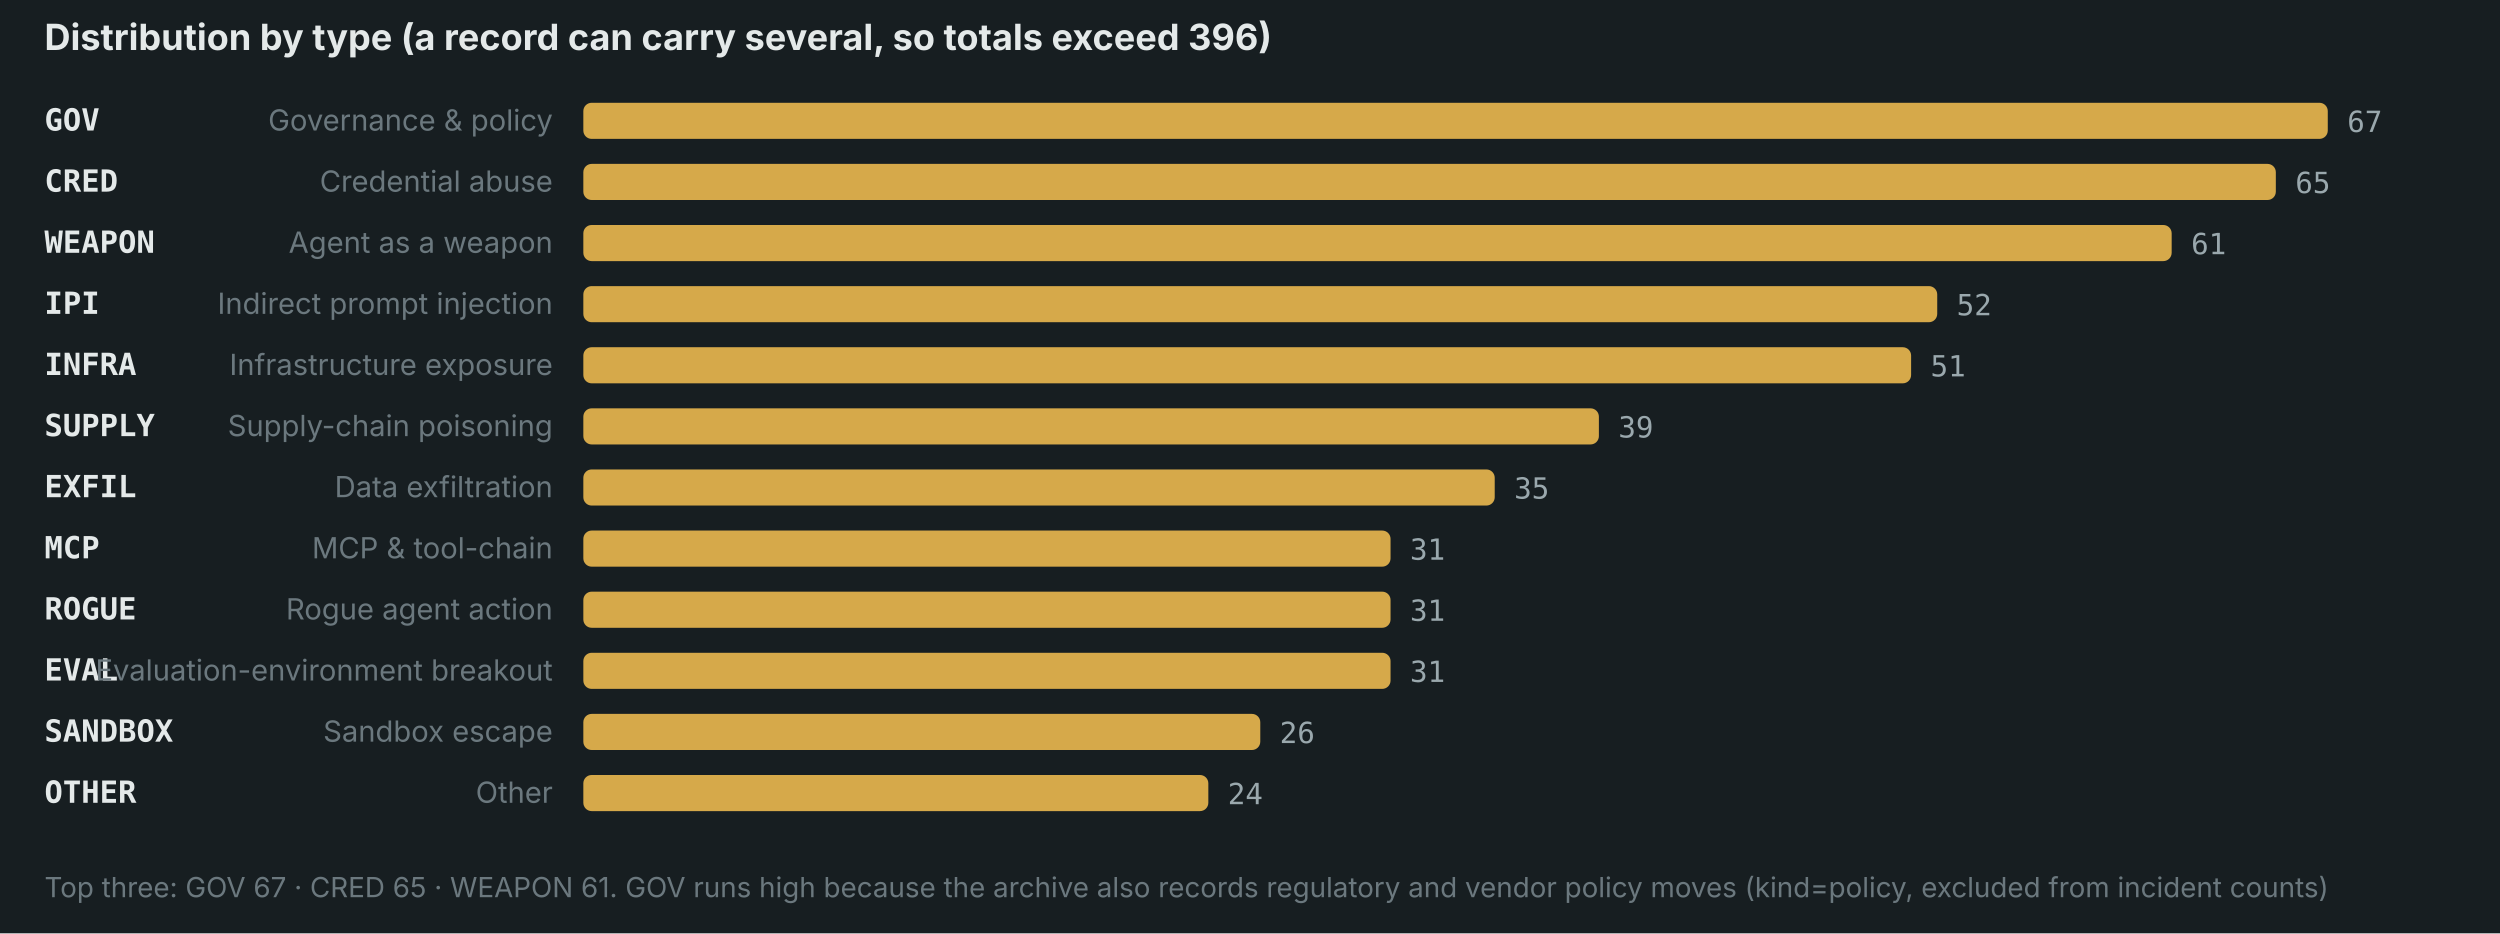
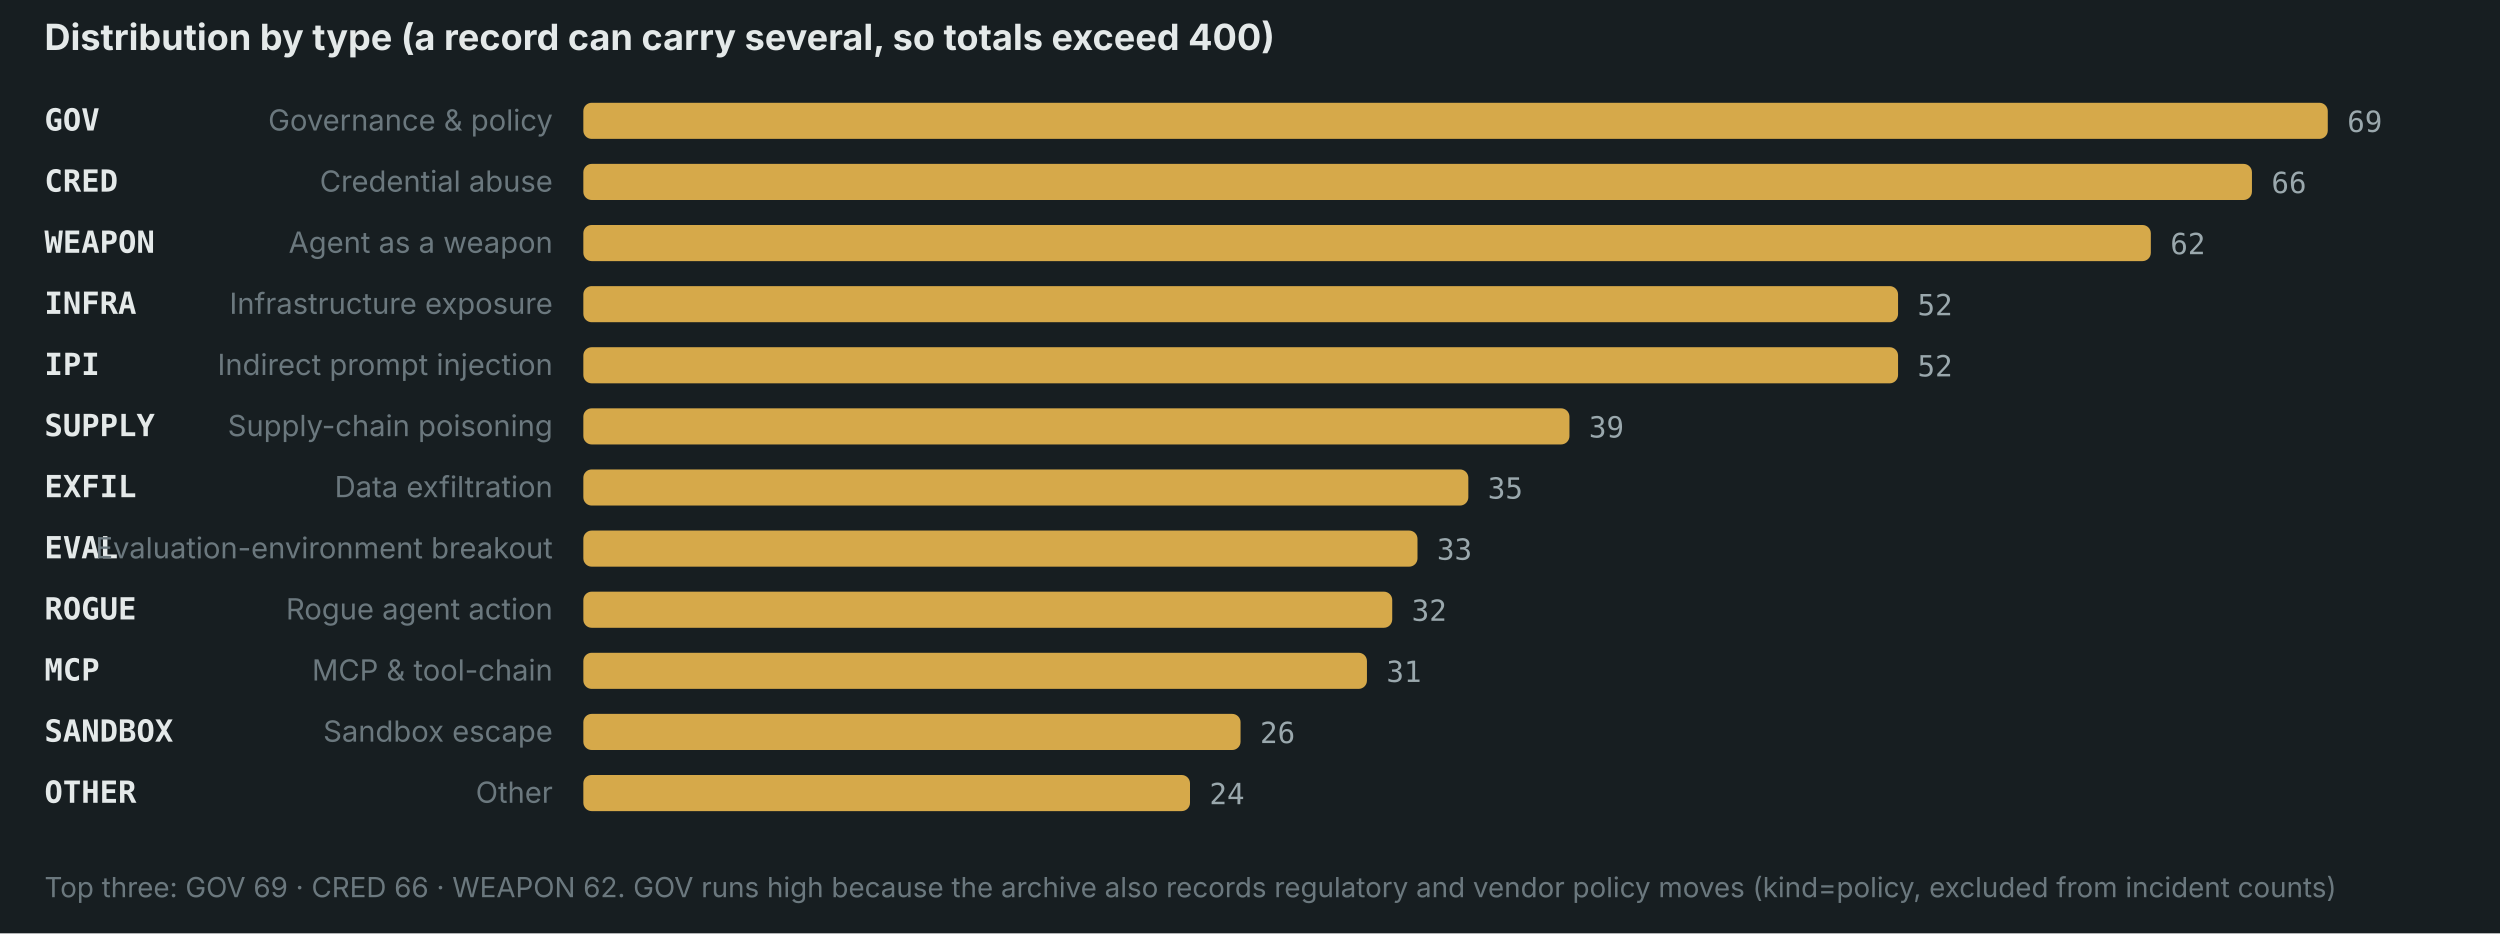
<svg xmlns="http://www.w3.org/2000/svg" viewBox="0 0 900 336" width="900" height="336" role="img" font-family="ui-sans-serif,-apple-system,'Segoe UI','PingFang SC','Microsoft YaHei',sans-serif">
  <rect width="900" height="336" fill="#171E21" />
-   <text x="16" y="18" font-size="13" font-weight="700" fill="#E4E9E9">Distribution by type (a record can carry several, so totals exceed 396)</text>
+   <text x="16" y="18" font-size="13" font-weight="700" fill="#E4E9E9">Distribution by type (a record can carry several, so totals exceed 400)</text>
  <text x="16" y="47" font-size="11" fill="#E4E9E9" font-family="ui-monospace,'SF Mono','Cascadia Mono','Consolas',monospace" font-weight="600">GOV</text>
  <text x="199" y="47" font-size="10.5" text-anchor="end" fill="#6B787E">Governance &amp; policy</text>
  <rect x="210" y="37" width="628.0" height="13" rx="3" fill="#D6A94A" />
-   <text x="845.0" y="47.5" font-size="10.5" fill="#9AA8AD" font-family="ui-monospace,'SF Mono','Cascadia Mono','Consolas',monospace">67</text>
+   <text x="845.0" y="47.5" font-size="10.5" fill="#9AA8AD" font-family="ui-monospace,'SF Mono','Cascadia Mono','Consolas',monospace">69</text>
  <text x="16" y="69" font-size="11" fill="#E4E9E9" font-family="ui-monospace,'SF Mono','Cascadia Mono','Consolas',monospace" font-weight="600">CRED</text>
  <text x="199" y="69" font-size="10.5" text-anchor="end" fill="#6B787E">Credential abuse</text>
-   <rect x="210" y="59" width="609.3" height="13" rx="3" fill="#D6A94A" />
-   <text x="826.3" y="69.5" font-size="10.5" fill="#9AA8AD" font-family="ui-monospace,'SF Mono','Cascadia Mono','Consolas',monospace">65</text>
+   <rect x="210" y="59" width="600.7" height="13" rx="3" fill="#D6A94A" />
+   <text x="817.7" y="69.5" font-size="10.5" fill="#9AA8AD" font-family="ui-monospace,'SF Mono','Cascadia Mono','Consolas',monospace">66</text>
  <text x="16" y="91" font-size="11" fill="#E4E9E9" font-family="ui-monospace,'SF Mono','Cascadia Mono','Consolas',monospace" font-weight="600">WEAPON</text>
  <text x="199" y="91" font-size="10.5" text-anchor="end" fill="#6B787E">Agent as a weapon</text>
-   <rect x="210" y="81" width="571.8" height="13" rx="3" fill="#D6A94A" />
-   <text x="788.8" y="91.5" font-size="10.5" fill="#9AA8AD" font-family="ui-monospace,'SF Mono','Cascadia Mono','Consolas',monospace">61</text>
-   <text x="16" y="113" font-size="11" fill="#E4E9E9" font-family="ui-monospace,'SF Mono','Cascadia Mono','Consolas',monospace" font-weight="600">IPI</text>
-   <text x="199" y="113" font-size="10.5" text-anchor="end" fill="#6B787E">Indirect prompt injection</text>
-   <rect x="210" y="103" width="487.4" height="13" rx="3" fill="#D6A94A" />
-   <text x="704.4" y="113.5" font-size="10.5" fill="#9AA8AD" font-family="ui-monospace,'SF Mono','Cascadia Mono','Consolas',monospace">52</text>
-   <text x="16" y="135" font-size="11" fill="#E4E9E9" font-family="ui-monospace,'SF Mono','Cascadia Mono','Consolas',monospace" font-weight="600">INFRA</text>
-   <text x="199" y="135" font-size="10.5" text-anchor="end" fill="#6B787E">Infrastructure exposure</text>
-   <rect x="210" y="125" width="478.0" height="13" rx="3" fill="#D6A94A" />
-   <text x="695.0" y="135.5" font-size="10.5" fill="#9AA8AD" font-family="ui-monospace,'SF Mono','Cascadia Mono','Consolas',monospace">51</text>
+   <rect x="210" y="81" width="564.3" height="13" rx="3" fill="#D6A94A" />
+   <text x="781.3" y="91.5" font-size="10.5" fill="#9AA8AD" font-family="ui-monospace,'SF Mono','Cascadia Mono','Consolas',monospace">62</text>
+   <text x="16" y="113" font-size="11" fill="#E4E9E9" font-family="ui-monospace,'SF Mono','Cascadia Mono','Consolas',monospace" font-weight="600">INFRA</text>
+   <text x="199" y="113" font-size="10.5" text-anchor="end" fill="#6B787E">Infrastructure exposure</text>
+   <rect x="210" y="103" width="473.3" height="13" rx="3" fill="#D6A94A" />
+   <text x="690.3" y="113.5" font-size="10.5" fill="#9AA8AD" font-family="ui-monospace,'SF Mono','Cascadia Mono','Consolas',monospace">52</text>
+   <text x="16" y="135" font-size="11" fill="#E4E9E9" font-family="ui-monospace,'SF Mono','Cascadia Mono','Consolas',monospace" font-weight="600">IPI</text>
+   <text x="199" y="135" font-size="10.5" text-anchor="end" fill="#6B787E">Indirect prompt injection</text>
+   <rect x="210" y="125" width="473.3" height="13" rx="3" fill="#D6A94A" />
+   <text x="690.3" y="135.5" font-size="10.5" fill="#9AA8AD" font-family="ui-monospace,'SF Mono','Cascadia Mono','Consolas',monospace">52</text>
  <text x="16" y="157" font-size="11" fill="#E4E9E9" font-family="ui-monospace,'SF Mono','Cascadia Mono','Consolas',monospace" font-weight="600">SUPPLY</text>
  <text x="199" y="157" font-size="10.5" text-anchor="end" fill="#6B787E">Supply-chain poisoning</text>
-   <rect x="210" y="147" width="365.6" height="13" rx="3" fill="#D6A94A" />
-   <text x="582.6" y="157.5" font-size="10.5" fill="#9AA8AD" font-family="ui-monospace,'SF Mono','Cascadia Mono','Consolas',monospace">39</text>
+   <rect x="210" y="147" width="355.0" height="13" rx="3" fill="#D6A94A" />
+   <text x="572.0" y="157.5" font-size="10.5" fill="#9AA8AD" font-family="ui-monospace,'SF Mono','Cascadia Mono','Consolas',monospace">39</text>
  <text x="16" y="179" font-size="11" fill="#E4E9E9" font-family="ui-monospace,'SF Mono','Cascadia Mono','Consolas',monospace" font-weight="600">EXFIL</text>
  <text x="199" y="179" font-size="10.5" text-anchor="end" fill="#6B787E">Data exfiltration</text>
-   <rect x="210" y="169" width="328.1" height="13" rx="3" fill="#D6A94A" />
-   <text x="545.1" y="179.5" font-size="10.5" fill="#9AA8AD" font-family="ui-monospace,'SF Mono','Cascadia Mono','Consolas',monospace">35</text>
-   <text x="16" y="201" font-size="11" fill="#E4E9E9" font-family="ui-monospace,'SF Mono','Cascadia Mono','Consolas',monospace" font-weight="600">MCP</text>
-   <text x="199" y="201" font-size="10.5" text-anchor="end" fill="#6B787E">MCP &amp; tool-chain</text>
-   <rect x="210" y="191" width="290.6" height="13" rx="3" fill="#D6A94A" />
-   <text x="507.6" y="201.5" font-size="10.5" fill="#9AA8AD" font-family="ui-monospace,'SF Mono','Cascadia Mono','Consolas',monospace">31</text>
+   <rect x="210" y="169" width="318.6" height="13" rx="3" fill="#D6A94A" />
+   <text x="535.6" y="179.5" font-size="10.5" fill="#9AA8AD" font-family="ui-monospace,'SF Mono','Cascadia Mono','Consolas',monospace">35</text>
+   <text x="16" y="201" font-size="11" fill="#E4E9E9" font-family="ui-monospace,'SF Mono','Cascadia Mono','Consolas',monospace" font-weight="600">EVAL</text>
+   <text x="199" y="201" font-size="10.5" text-anchor="end" fill="#6B787E">Evaluation-environment breakout</text>
+   <rect x="210" y="191" width="300.3" height="13" rx="3" fill="#D6A94A" />
+   <text x="517.3" y="201.5" font-size="10.5" fill="#9AA8AD" font-family="ui-monospace,'SF Mono','Cascadia Mono','Consolas',monospace">33</text>
  <text x="16" y="223" font-size="11" fill="#E4E9E9" font-family="ui-monospace,'SF Mono','Cascadia Mono','Consolas',monospace" font-weight="600">ROGUE</text>
  <text x="199" y="223" font-size="10.5" text-anchor="end" fill="#6B787E">Rogue agent action</text>
-   <rect x="210" y="213" width="290.6" height="13" rx="3" fill="#D6A94A" />
-   <text x="507.6" y="223.5" font-size="10.5" fill="#9AA8AD" font-family="ui-monospace,'SF Mono','Cascadia Mono','Consolas',monospace">31</text>
-   <text x="16" y="245" font-size="11" fill="#E4E9E9" font-family="ui-monospace,'SF Mono','Cascadia Mono','Consolas',monospace" font-weight="600">EVAL</text>
-   <text x="199" y="245" font-size="10.5" text-anchor="end" fill="#6B787E">Evaluation-environment breakout</text>
-   <rect x="210" y="235" width="290.6" height="13" rx="3" fill="#D6A94A" />
-   <text x="507.6" y="245.5" font-size="10.5" fill="#9AA8AD" font-family="ui-monospace,'SF Mono','Cascadia Mono','Consolas',monospace">31</text>
+   <rect x="210" y="213" width="291.2" height="13" rx="3" fill="#D6A94A" />
+   <text x="508.2" y="223.5" font-size="10.5" fill="#9AA8AD" font-family="ui-monospace,'SF Mono','Cascadia Mono','Consolas',monospace">32</text>
+   <text x="16" y="245" font-size="11" fill="#E4E9E9" font-family="ui-monospace,'SF Mono','Cascadia Mono','Consolas',monospace" font-weight="600">MCP</text>
+   <text x="199" y="245" font-size="10.5" text-anchor="end" fill="#6B787E">MCP &amp; tool-chain</text>
+   <rect x="210" y="235" width="282.1" height="13" rx="3" fill="#D6A94A" />
+   <text x="499.1" y="245.5" font-size="10.5" fill="#9AA8AD" font-family="ui-monospace,'SF Mono','Cascadia Mono','Consolas',monospace">31</text>
  <text x="16" y="267" font-size="11" fill="#E4E9E9" font-family="ui-monospace,'SF Mono','Cascadia Mono','Consolas',monospace" font-weight="600">SANDBOX</text>
  <text x="199" y="267" font-size="10.5" text-anchor="end" fill="#6B787E">Sandbox escape</text>
-   <rect x="210" y="257" width="243.7" height="13" rx="3" fill="#D6A94A" />
-   <text x="460.7" y="267.5" font-size="10.5" fill="#9AA8AD" font-family="ui-monospace,'SF Mono','Cascadia Mono','Consolas',monospace">26</text>
+   <rect x="210" y="257" width="236.6" height="13" rx="3" fill="#D6A94A" />
+   <text x="453.6" y="267.5" font-size="10.5" fill="#9AA8AD" font-family="ui-monospace,'SF Mono','Cascadia Mono','Consolas',monospace">26</text>
  <text x="16" y="289" font-size="11" fill="#E4E9E9" font-family="ui-monospace,'SF Mono','Cascadia Mono','Consolas',monospace" font-weight="600">OTHER</text>
  <text x="199" y="289" font-size="10.5" text-anchor="end" fill="#6B787E">Other</text>
-   <rect x="210" y="279" width="225.0" height="13" rx="3" fill="#D6A94A" />
-   <text x="442.0" y="289.5" font-size="10.5" fill="#9AA8AD" font-family="ui-monospace,'SF Mono','Cascadia Mono','Consolas',monospace">24</text>
-   <text x="16" y="323" font-size="10" fill="#6B787E">Top three: GOV 67 · CRED 65 · WEAPON 61. GOV runs high because the archive also records regulatory and vendor policy moves (kind=policy, excluded from incident counts)</text>
+   <rect x="210" y="279" width="218.4" height="13" rx="3" fill="#D6A94A" />
+   <text x="435.4" y="289.5" font-size="10.5" fill="#9AA8AD" font-family="ui-monospace,'SF Mono','Cascadia Mono','Consolas',monospace">24</text>
+   <text x="16" y="323" font-size="10" fill="#6B787E">Top three: GOV 69 · CRED 66 · WEAPON 62. GOV runs high because the archive also records regulatory and vendor policy moves (kind=policy, excluded from incident counts)</text>
</svg>
